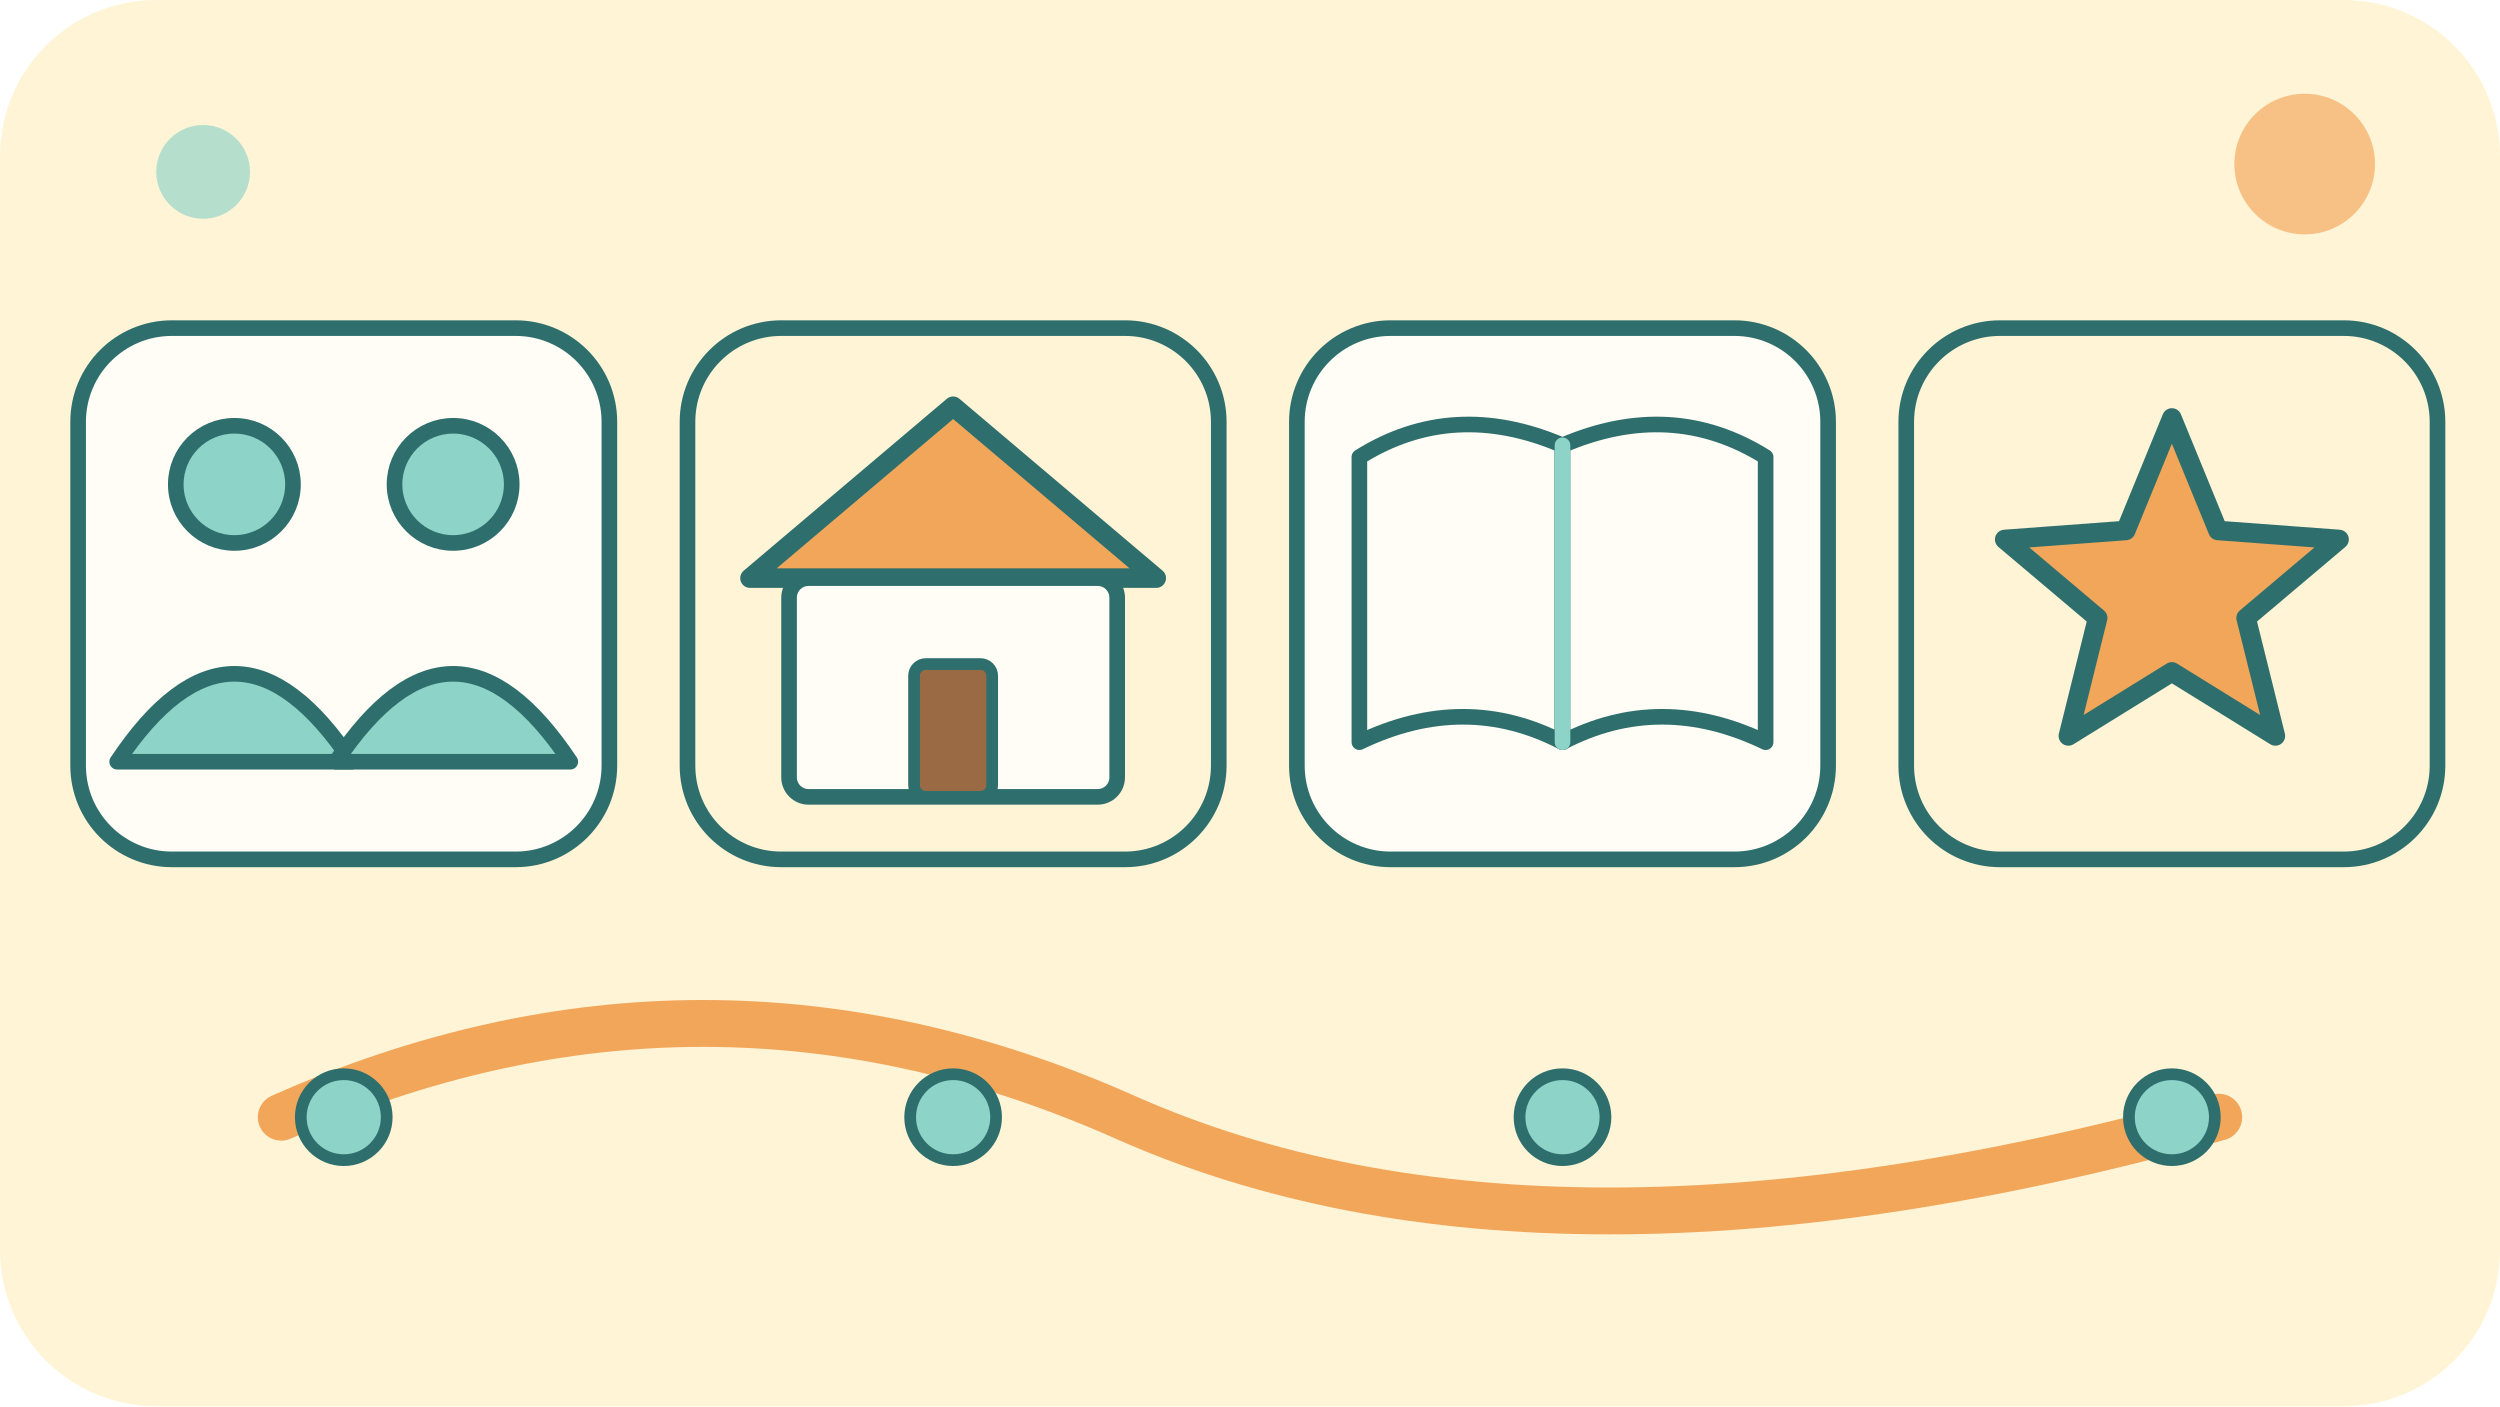
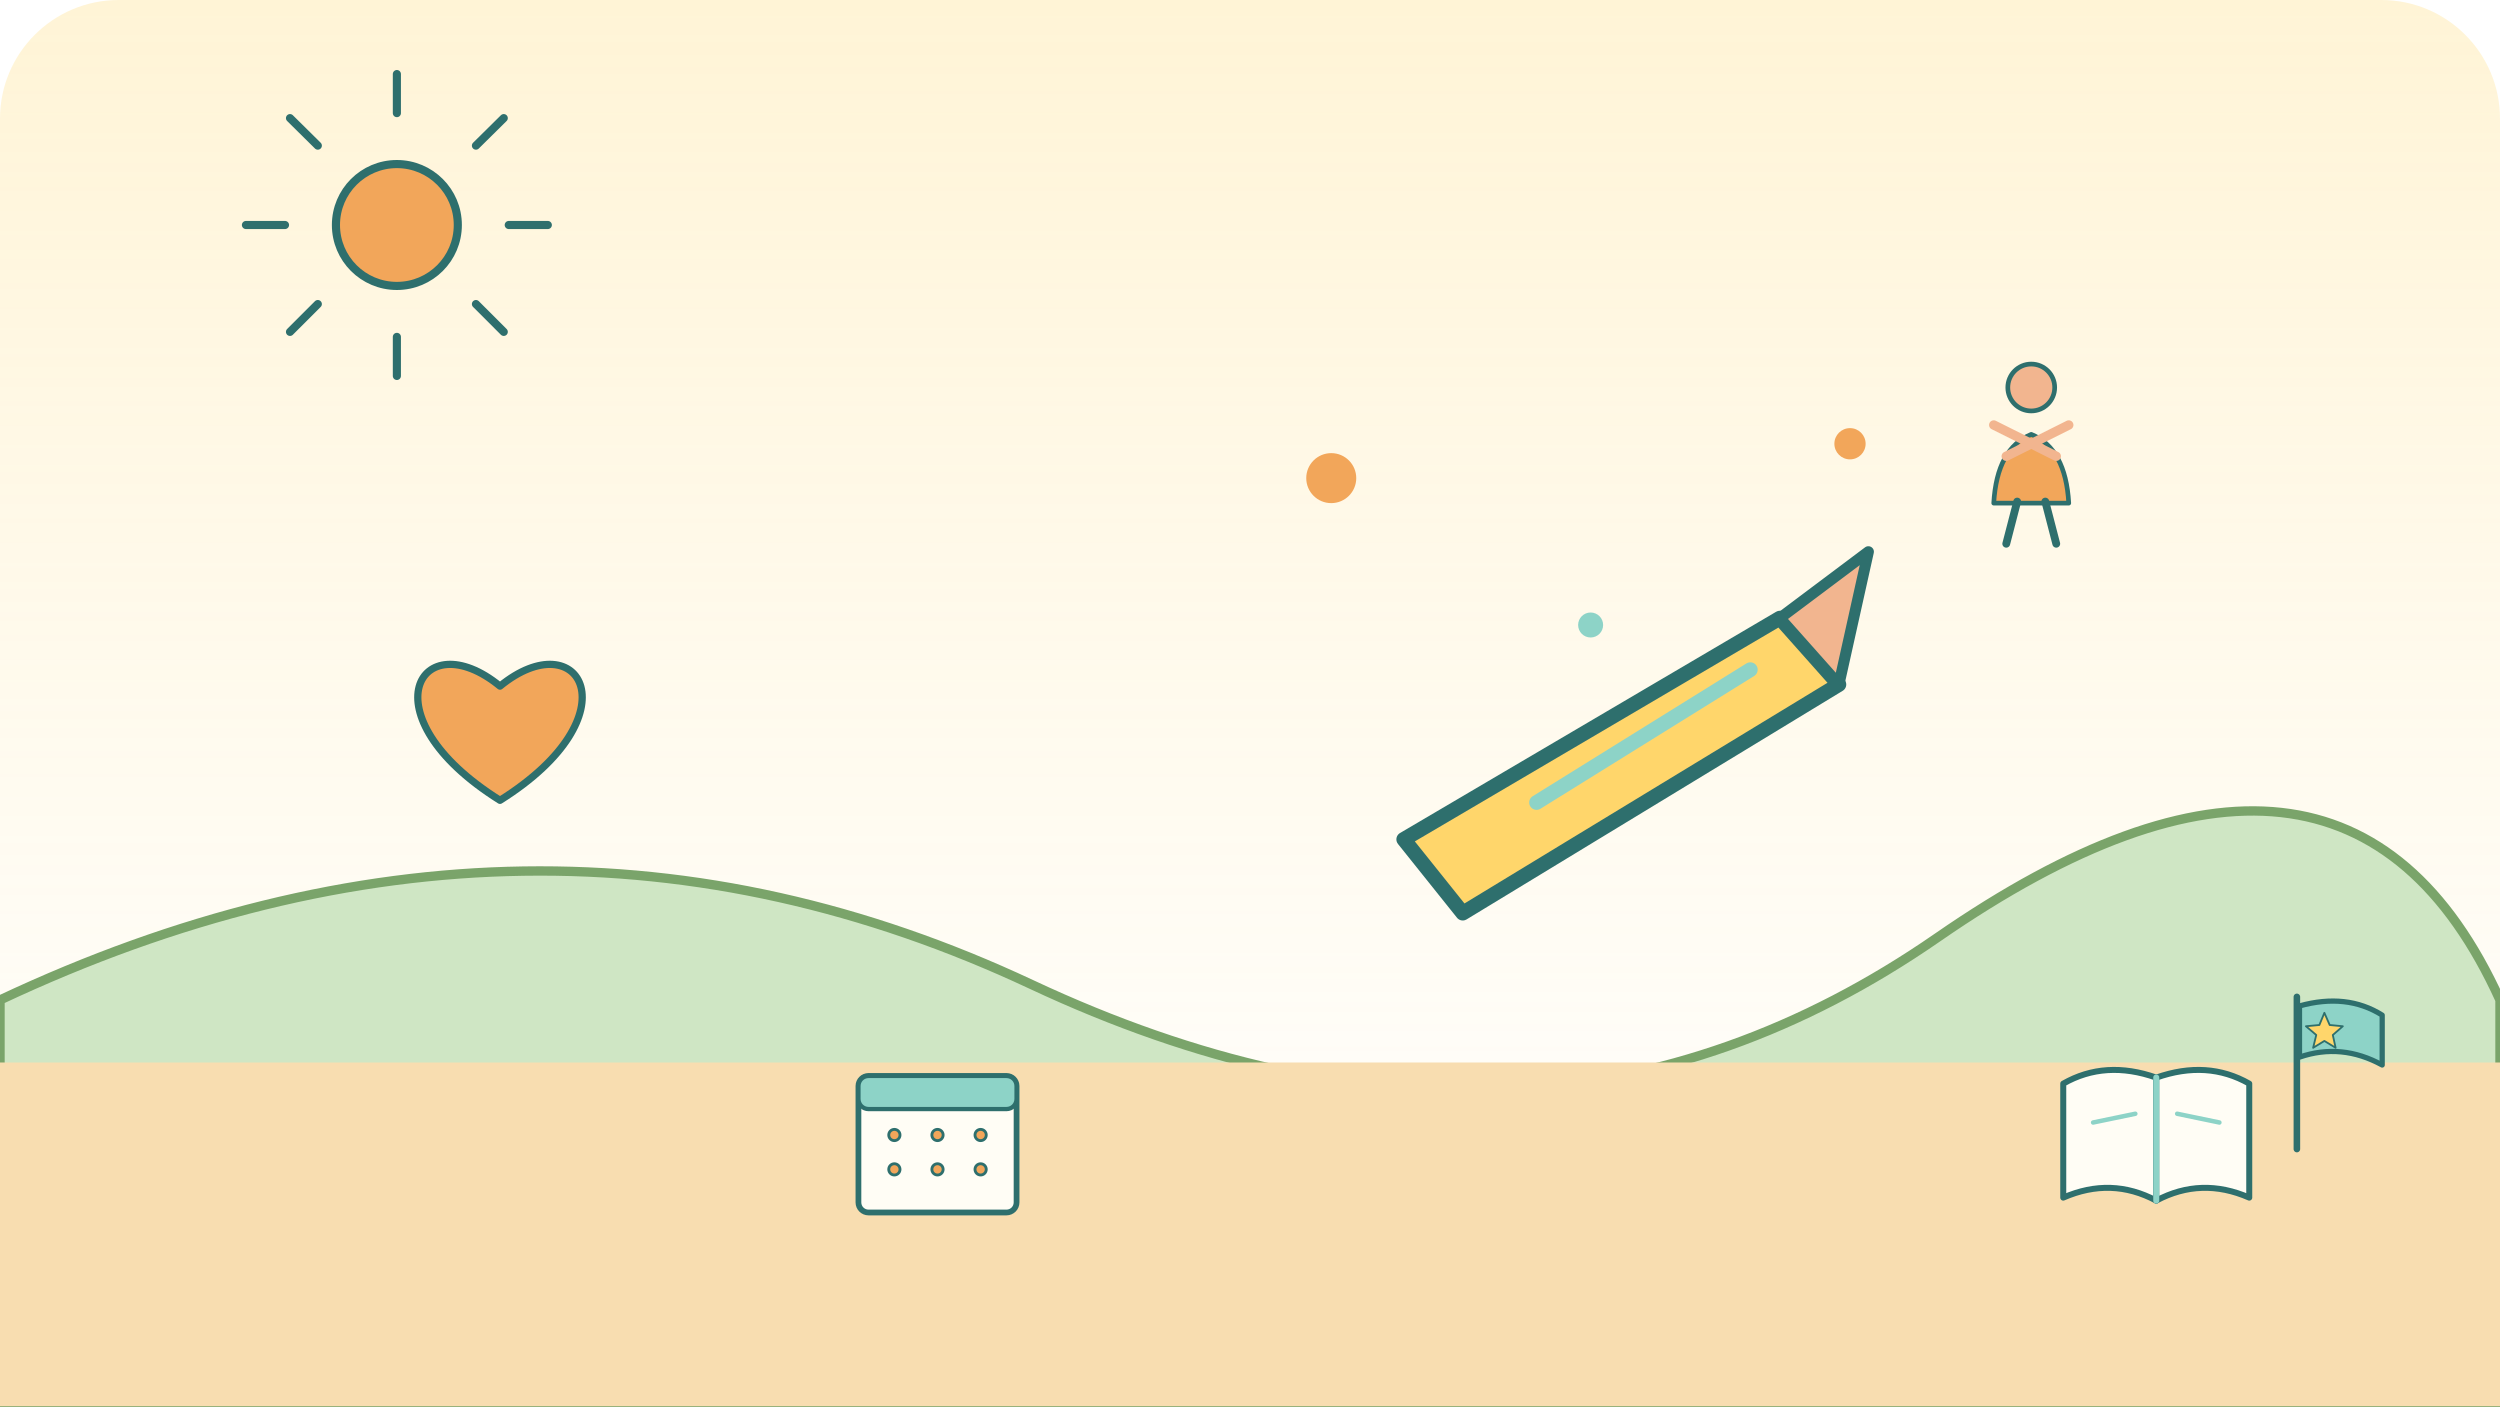
- <svg xmlns="http://www.w3.org/2000/svg" width="640" height="360" viewBox="0 0 640 360" role="img" aria-labelledby="title desc">
-   <rect width="640" height="360" rx="40" fill="#FFF4D6" />
-   <circle cx="590" cy="42" r="18" fill="#F2A65A" opacity="0.65" />
-   <circle cx="52" cy="44" r="12" fill="#8DD3C7" opacity="0.65" />
-   <path d="M72 286 Q180 238 288 286 T568 286" fill="none" stroke="#F2A65A" stroke-width="12" stroke-linejoin="round" stroke-linecap="round" />
-   <circle cx="88" cy="286" r="11" fill="#8DD3C7" stroke="#2E6F6D" stroke-width="3" />
-   <circle cx="244" cy="286" r="11" fill="#8DD3C7" stroke="#2E6F6D" stroke-width="3" />
-   <circle cx="400" cy="286" r="11" fill="#8DD3C7" stroke="#2E6F6D" stroke-width="3" />
-   <circle cx="556" cy="286" r="11" fill="#8DD3C7" stroke="#2E6F6D" stroke-width="3" />
-   <rect x="20" y="84" width="136" height="136" rx="24" fill="#FFFDF5" stroke="#2E6F6D" stroke-width="4" />
-   <circle cx="60" cy="124" r="15" fill="#8DD3C7" stroke="#2E6F6D" stroke-width="4" />
-   <circle cx="116" cy="124" r="15" fill="#8DD3C7" stroke="#2E6F6D" stroke-width="4" />
-   <path d="M30,195 Q60,150 90,195 Z" fill="#8DD3C7" stroke="#2E6F6D" stroke-width="4" stroke-linejoin="round" stroke-linecap="round" />
-   <path d="M86,195 Q116,150 146,195 Z" fill="#8DD3C7" stroke="#2E6F6D" stroke-width="4" stroke-linejoin="round" stroke-linecap="round" />
-   <rect x="176" y="84" width="136" height="136" rx="24" fill="#FFF4D6" stroke="#2E6F6D" stroke-width="4" />
-   <polygon points="192,148 244,104 296,148" fill="#F2A65A" stroke="#2E6F6D" stroke-width="5" stroke-linejoin="round" />
-   <rect x="202" y="148" width="84" height="56" rx="5" fill="#FFFDF5" stroke="#2E6F6D" stroke-width="4" />
-   <rect x="234" y="170" width="20" height="34" rx="3" fill="#9A6A45" stroke="#2E6F6D" stroke-width="3" />
-   <rect x="332" y="84" width="136" height="136" rx="24" fill="#FFFDF5" stroke="#2E6F6D" stroke-width="4" />
-   <path d="M400,114 Q372,102 348,117 L348,190 Q375,177 400,190 Z" fill="#FFFDF5" stroke="#2E6F6D" stroke-width="4" stroke-linejoin="round" stroke-linecap="round" />
-   <path d="M400,114 Q428,102 452,117 L452,190 Q425,177 400,190 Z" fill="#FFFDF5" stroke="#2E6F6D" stroke-width="4" stroke-linejoin="round" stroke-linecap="round" />
-   <line x1="400" y1="114" x2="400" y2="190" stroke="#8DD3C7" stroke-width="4" stroke-linecap="round" />
-   <rect x="488" y="84" width="136" height="136" rx="24" fill="#FFF4D6" stroke="#2E6F6D" stroke-width="4" />
-   <polygon points="556.0,107.0 567.8,135.8 598.8,138.1 575.0,158.2 582.5,188.4 556.0,172.0 529.5,188.4 537.0,158.2 513.2,138.1 544.2,135.8" fill="#F2A65A" stroke="#2E6F6D" stroke-width="5" stroke-linejoin="round" />
+ <svg xmlns="http://www.w3.org/2000/svg" width="800" height="450" viewBox="0 0 800 450" role="img" aria-labelledby="title desc">
+   <defs>
+     <linearGradient id="sky" x1="0" y1="0" x2="0" y2="1">
+       <stop offset="0" stop-color="#FFF4D6" />
+       <stop offset="1" stop-color="#FFFFFF" stop-opacity="0.72" />
+     </linearGradient>
+   </defs>
+   <rect width="800" height="450" rx="38" fill="url(#sky)" />
+   <line x1="127.0" y1="36.2" x2="127.0" y2="23.7" stroke="#2E6F6D" stroke-width="2.6" stroke-linecap="round" />
+   <line x1="152.3" y1="46.6" x2="161.2" y2="37.8" stroke="#2E6F6D" stroke-width="2.6" stroke-linecap="round" />
+   <line x1="162.8" y1="72.0" x2="175.3" y2="72.0" stroke="#2E6F6D" stroke-width="2.6" stroke-linecap="round" />
+   <line x1="152.3" y1="97.3" x2="161.2" y2="106.2" stroke="#2E6F6D" stroke-width="2.6" stroke-linecap="round" />
+   <line x1="127.0" y1="107.8" x2="127.0" y2="120.3" stroke="#2E6F6D" stroke-width="2.6" stroke-linecap="round" />
+   <line x1="101.7" y1="97.3" x2="92.8" y2="106.2" stroke="#2E6F6D" stroke-width="2.6" stroke-linecap="round" />
+   <line x1="91.2" y1="72.0" x2="78.7" y2="72.0" stroke="#2E6F6D" stroke-width="2.6" stroke-linecap="round" />
+   <line x1="101.7" y1="46.6" x2="92.8" y2="37.8" stroke="#2E6F6D" stroke-width="2.6" stroke-linecap="round" />
+   <circle cx="127" cy="72" r="19.5" fill="#F2A65A" stroke="#2E6F6D" stroke-width="2.6" />
+   <path d="M0 320 Q170 240 330 315 T620 300 T800 320 L800 450 L0 450 Z" fill="#CFE6C4" stroke="#7AA46A" stroke-width="3" stroke-linecap="round" stroke-linejoin="round" />
+   <rect x="0" y="340" width="800" height="110" rx="0" fill="#F8DDB0" stroke="none" stroke-width="0" />
+   <polygon points="449.2,268.6 569.56,197.8 588.44,219.04 468.08,292.2" fill="#FFD66B" stroke="#2E6F6D" stroke-width="4.72" stroke-linejoin="round" />
+   <polygon points="569.56,197.8 597.88,176.56 588.44,219.04" fill="#F2B58F" stroke="#2E6F6D" stroke-width="3.54" stroke-linejoin="round" />
+   <line x1="491.7" y1="256.8" x2="560.1" y2="214.3" stroke="#8DD3C7" stroke-width="4.72" stroke-linecap="round" />
+   <path d="M160,256.1 C116.5,228.84 134.48,198.68 160,219.56 C185.52,198.68 203.5,228.84 160,256.1 Z" fill="#F2A65A" stroke="#2E6F6D" stroke-width="2.32" stroke-linecap="round" stroke-linejoin="round" />
+   <rect x="274.7" y="344.3" width="50.6" height="43.7" rx="3.22" fill="#FFFDF5" stroke="#2E6F6D" stroke-width="1.84" />
+   <rect x="274.7" y="344.3" width="50.6" height="10.6" rx="3.22" fill="#8DD3C7" stroke="#2E6F6D" stroke-width="1.38" />
+   <circle cx="286.2" cy="363.2" r="1.8" fill="#F2A65A" stroke="#2E6F6D" stroke-width="0.92" />
+   <circle cx="300.0" cy="363.2" r="1.8" fill="#F2A65A" stroke="#2E6F6D" stroke-width="0.92" />
+   <circle cx="313.8" cy="363.2" r="1.8" fill="#F2A65A" stroke="#2E6F6D" stroke-width="0.92" />
+   <circle cx="286.2" cy="374.2" r="1.8" fill="#F2A65A" stroke="#2E6F6D" stroke-width="0.92" />
+   <circle cx="300.0" cy="374.2" r="1.8" fill="#F2A65A" stroke="#2E6F6D" stroke-width="0.92" />
+   <circle cx="313.8" cy="374.2" r="1.8" fill="#F2A65A" stroke="#2E6F6D" stroke-width="0.92" />
+   <circle cx="650" cy="124.0" r="7.5" fill="#F2B58F" stroke="#2E6F6D" stroke-width="1.5" />
+   <path d="M638.0,161.0 Q639.0,143.5 650,139.0 Q661.0,143.5 662.0,161.0 Z" fill="#F2A65A" stroke="#2E6F6D" stroke-width="1.5" stroke-linecap="round" stroke-linejoin="round" />
+   <line x1="642.0" y1="146.0" x2="662.0" y2="136.0" stroke="#F2B58F" stroke-width="3.0" stroke-linecap="round" />
+   <line x1="658.0" y1="146.0" x2="638.0" y2="136.0" stroke="#F2B58F" stroke-width="3.0" stroke-linecap="round" />
+   <line x1="645.5" y1="160.5" x2="642.0" y2="174.0" stroke="#2E6F6D" stroke-width="2.5" stroke-linecap="round" />
+   <line x1="654.5" y1="160.5" x2="658.0" y2="174.0" stroke="#2E6F6D" stroke-width="2.5" stroke-linecap="round" />
+   <path d="M690,344.84 Q673.68,339.08 660.24,346.76 L660.24,383.24 Q675.6,376.52 690,384.2 Z" fill="#FFFDF5" stroke="#2E6F6D" stroke-width="1.92" stroke-linecap="round" stroke-linejoin="round" />
+   <path d="M690,344.84 Q706.32,339.08 719.76,346.76 L719.76,383.24 Q704.4,376.52 690,384.2 Z" fill="#FFFDF5" stroke="#2E6F6D" stroke-width="1.92" stroke-linecap="round" stroke-linejoin="round" />
+   <line x1="690" y1="344.8" x2="690" y2="384.2" stroke="#8DD3C7" stroke-width="1.92" stroke-linecap="round" />
+   <line x1="669.8" y1="359.2" x2="683.3" y2="356.4" stroke="#8DD3C7" stroke-width="1.44" stroke-linecap="round" />
+   <line x1="696.7" y1="356.4" x2="710.2" y2="359.2" stroke="#8DD3C7" stroke-width="1.44" stroke-linecap="round" />
+   <circle cx="426" cy="153" r="8" fill="#F2A65A" stroke="none" stroke-width="0" />
+   <circle cx="509" cy="200" r="4" fill="#8DD3C7" stroke="none" stroke-width="0" />
+   <circle cx="592" cy="142" r="5" fill="#F2A65A" stroke="none" stroke-width="0" />
+   <line x1="735" y1="319.0" x2="735" y2="367.7" stroke="#2E6F6D" stroke-width="2.1" stroke-linecap="round" />
+   <path d="M735.84,321.9 Q750.96,317.7 762.3,324.84 L762.3,340.8 Q749.28,333.66 735.84,338.28 Z" fill="#8DD3C7" stroke="#2E6F6D" stroke-width="1.68" stroke-linecap="round" stroke-linejoin="round" />
+   <polygon points="743.8,324.1 745.5,328.0 749.7,328.4 746.5,331.2 747.4,335.3 743.8,333.1 740.2,335.3 741.2,331.2 737.9,328.4 742.2,328.0" fill="#FFD66B" stroke="#2E6F6D" stroke-width="0.588" stroke-linejoin="round" />
</svg>
